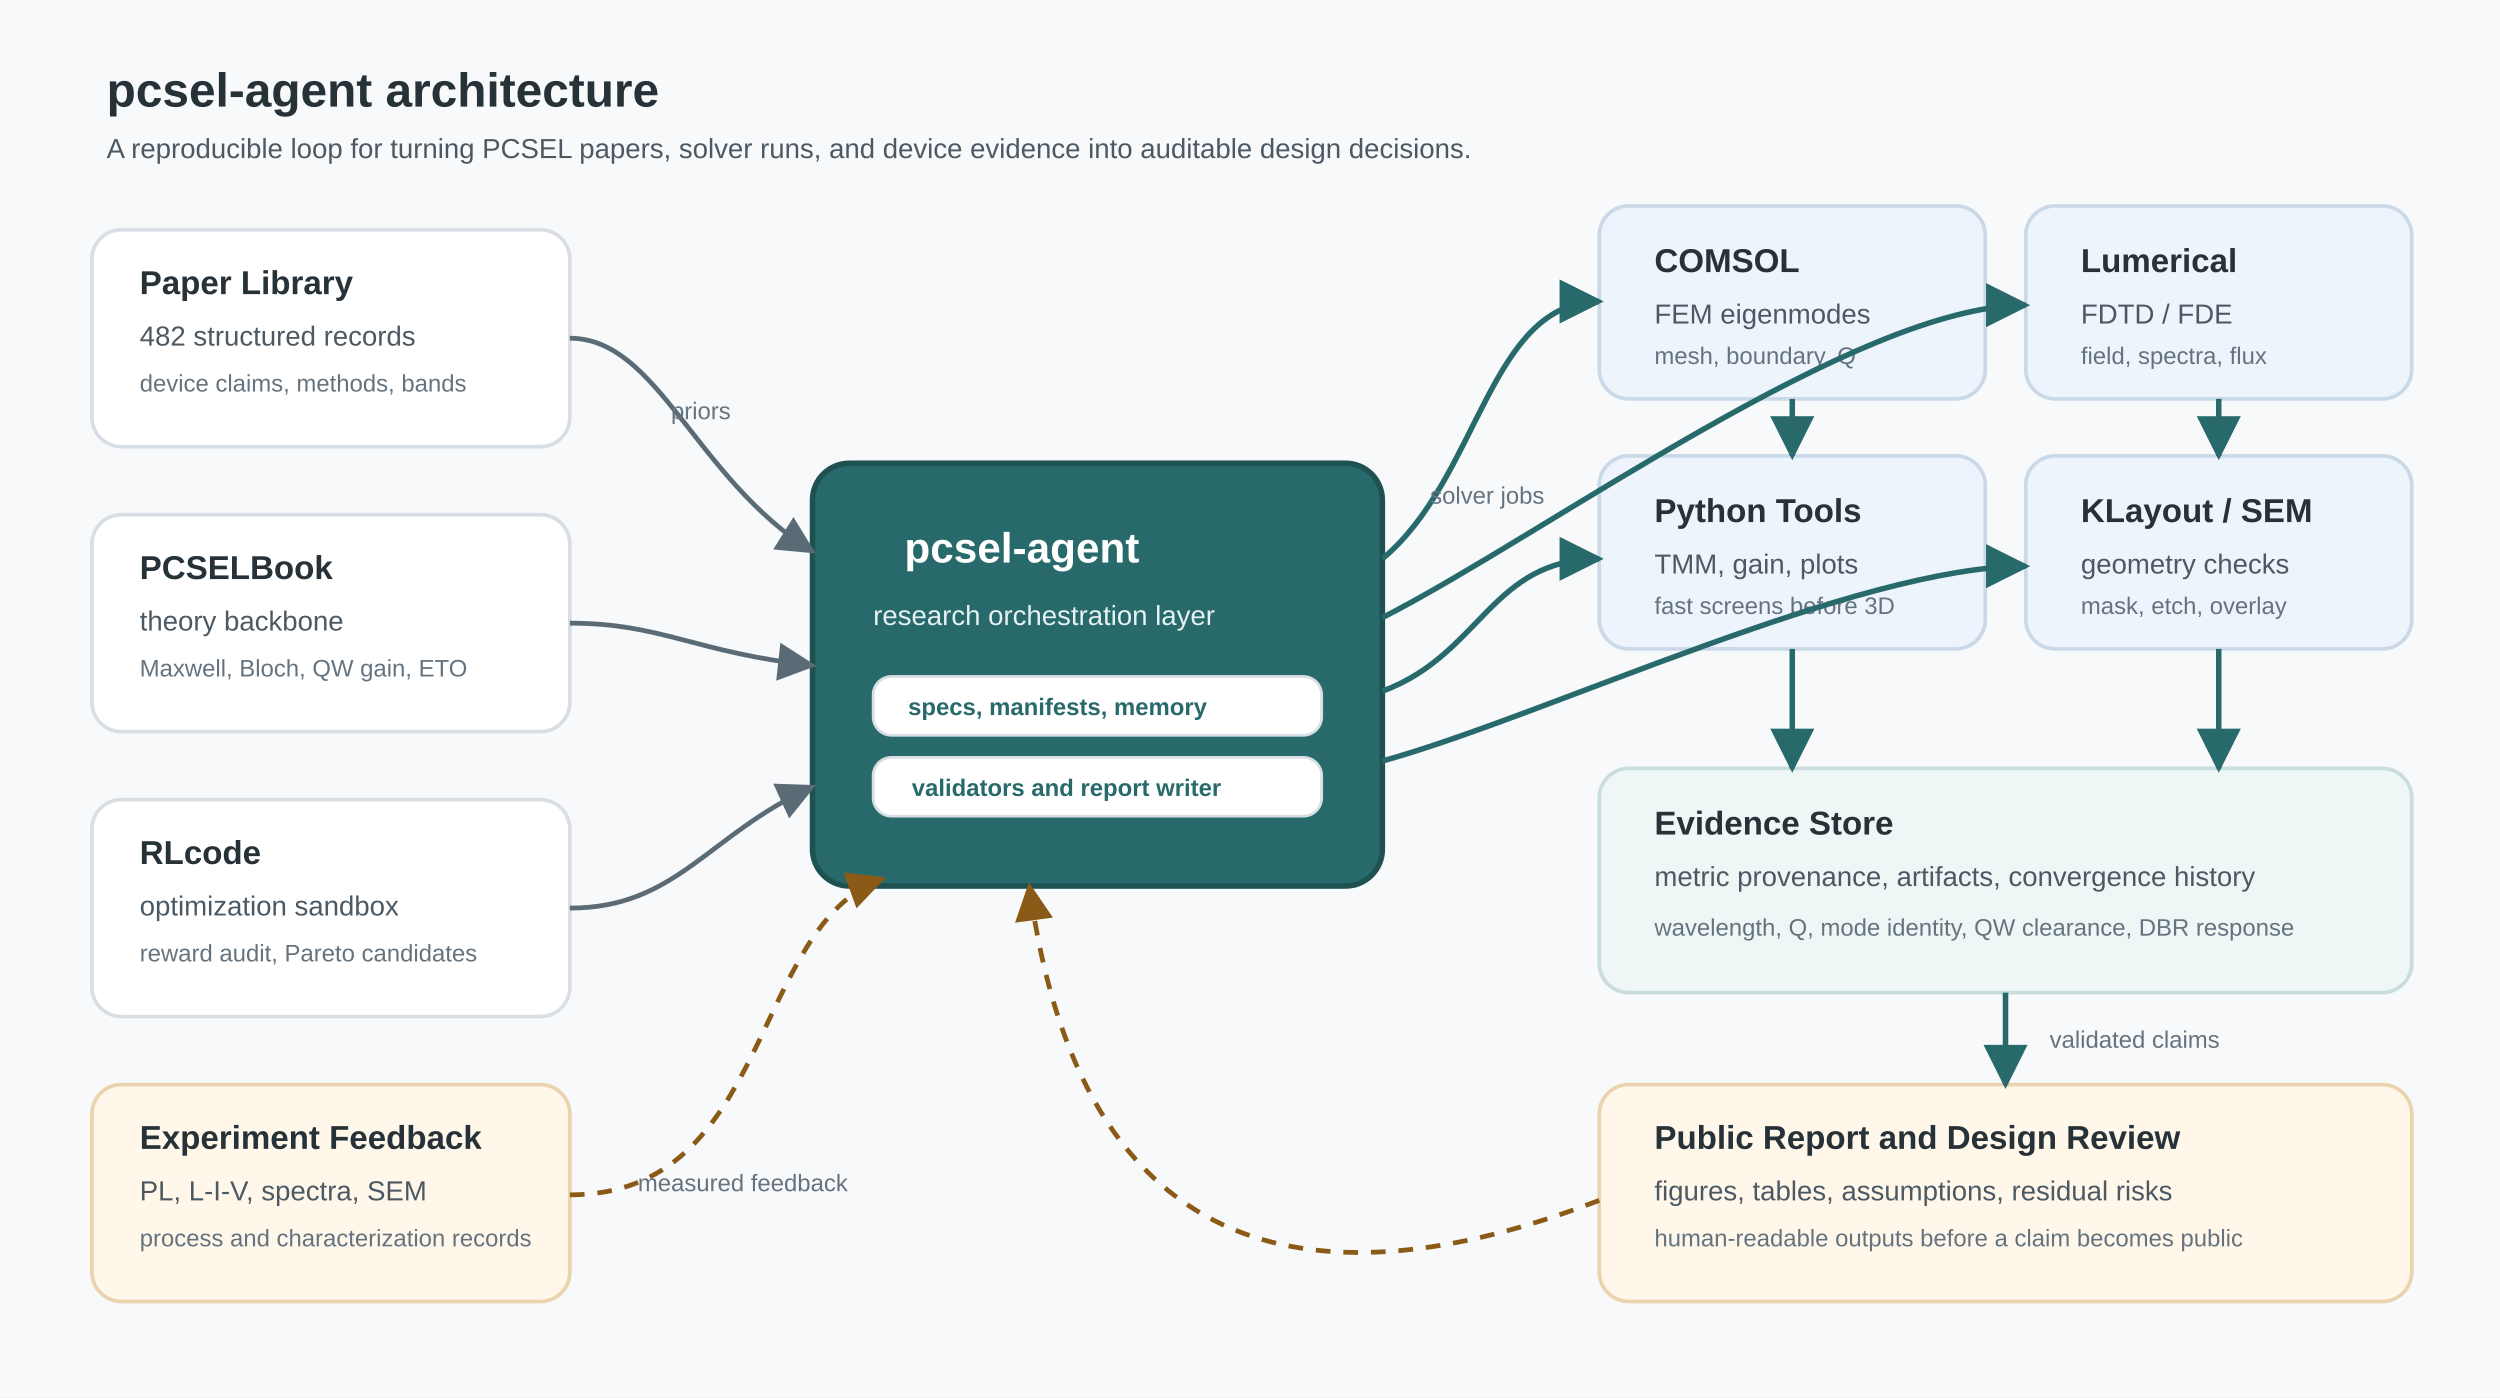
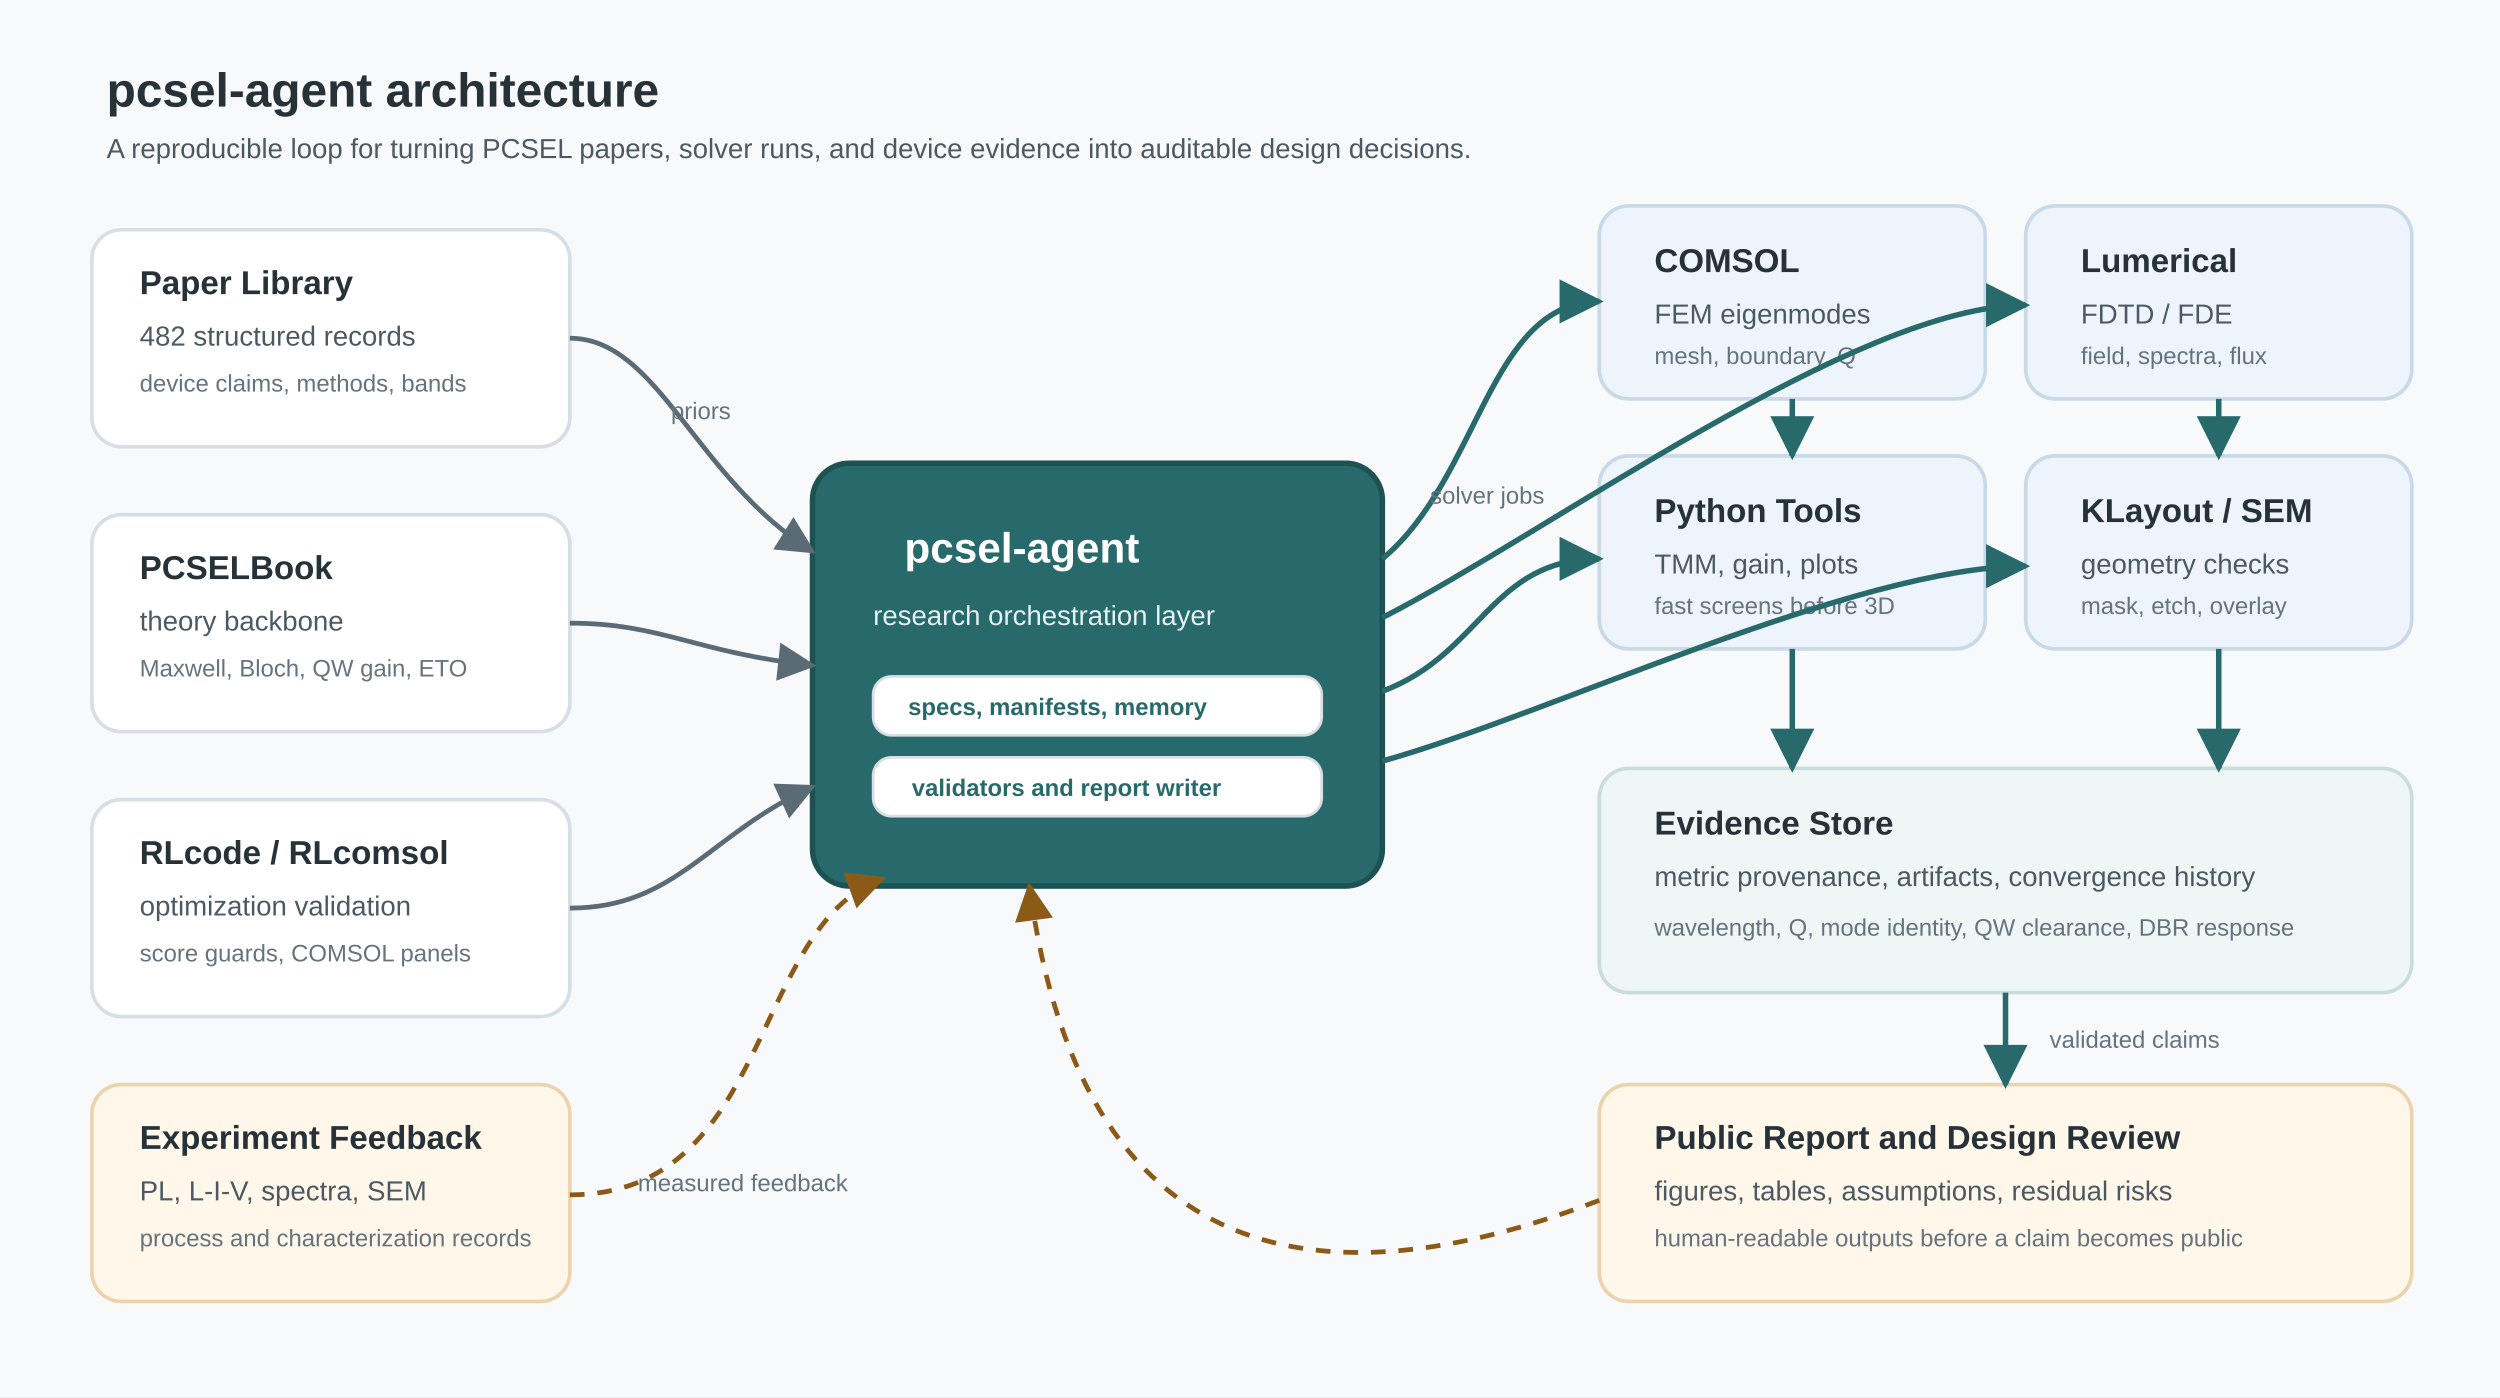
<svg xmlns="http://www.w3.org/2000/svg" viewBox="0 0 1360 760" role="img" aria-labelledby="title desc">
  <defs>
    <style>
      .bg { fill: #f7f9fb; }
      .panel { fill: #ffffff; stroke: #d8dee4; stroke-width: 2; rx: 16; }
      .panelSoft { fill: #eef6f6; stroke: #c9dddc; stroke-width: 2; rx: 16; }
      .panelWarm { fill: #fff7ea; stroke: #ead3ad; stroke-width: 2; rx: 16; }
      .panelBlue { fill: #edf4fb; stroke: #c9d9e7; stroke-width: 2; rx: 16; }
      .hub { fill: #286a6b; stroke: #1d5152; stroke-width: 3; rx: 20; }
      .title { fill: #263238; font: 700 26px Arial, sans-serif; }
      .label { fill: #263238; font: 700 18px Arial, sans-serif; }
      .small { fill: #4c5963; font: 15px Arial, sans-serif; }
      .tiny { fill: #65737e; font: 13px Arial, sans-serif; }
      .hubText { fill: #ffffff; font: 700 23px Arial, sans-serif; }
      .hubSmall { fill: #e7f2f2; font: 15px Arial, sans-serif; }
      .arrow { fill: none; stroke: #5b6b75; stroke-width: 2.6; marker-end: url(#arrowHead); }
      .arrowAccent { fill: none; stroke: #286a6b; stroke-width: 3; marker-end: url(#arrowHeadAccent); }
      .loop { fill: none; stroke: #8a5a16; stroke-width: 2.6; stroke-dasharray: 8 7; marker-end: url(#arrowHeadWarm); }
      .badge { fill: #ffffff; stroke: #d8dee4; stroke-width: 1.5; rx: 10; }
      .badgeText { fill: #286a6b; font: 700 13px Arial, sans-serif; }
    </style>
    <marker id="arrowHead" viewBox="0 0 10 10" refX="9" refY="5" markerWidth="8" markerHeight="8" orient="auto-start-reverse">
      <path d="M 0 0 L 10 5 L 0 10 z" fill="#5b6b75" />
    </marker>
    <marker id="arrowHeadAccent" viewBox="0 0 10 10" refX="9" refY="5" markerWidth="8" markerHeight="8" orient="auto-start-reverse">
      <path d="M 0 0 L 10 5 L 0 10 z" fill="#286a6b" />
    </marker>
    <marker id="arrowHeadWarm" viewBox="0 0 10 10" refX="9" refY="5" markerWidth="8" markerHeight="8" orient="auto-start-reverse">
      <path d="M 0 0 L 10 5 L 0 10 z" fill="#8a5a16" />
    </marker>
  </defs>
  <rect class="bg" width="1360" height="760" />
  <text class="title" x="58" y="58">pcsel-agent architecture</text>
  <text class="small" x="58" y="86">A reproducible loop for turning PCSEL papers, solver runs, and device evidence into auditable design decisions.</text>
  <rect class="panel" x="50" y="125" width="260" height="118" />
  <text class="label" x="76" y="160">Paper Library</text>
  <text class="small" x="76" y="188">482 structured records</text>
  <text class="tiny" x="76" y="213">device claims, methods, bands</text>
  <rect class="panel" x="50" y="280" width="260" height="118" />
  <text class="label" x="76" y="315">PCSELBook</text>
  <text class="small" x="76" y="343">theory backbone</text>
  <text class="tiny" x="76" y="368">Maxwell, Bloch, QW gain, ETO</text>
  <rect class="panel" x="50" y="435" width="260" height="118" />
-   <text class="label" x="76" y="470">RLcode</text>
-   <text class="small" x="76" y="498">optimization sandbox</text>
-   <text class="tiny" x="76" y="523">reward audit, Pareto candidates</text>
+   <text class="label" x="76" y="470">RLcode / RLcomsol</text>
+   <text class="small" x="76" y="498">optimization validation</text>
+   <text class="tiny" x="76" y="523">score guards, COMSOL panels</text>
  <rect class="panelWarm" x="50" y="590" width="260" height="118" />
  <text class="label" x="76" y="625">Experiment Feedback</text>
  <text class="small" x="76" y="653">PL, L-I-V, spectra, SEM</text>
  <text class="tiny" x="76" y="678">process and characterization records</text>
  <rect class="hub" x="442" y="252" width="310" height="230" />
  <text class="hubText" x="492" y="306">pcsel-agent</text>
  <text class="hubSmall" x="475" y="340">research orchestration layer</text>
  <rect class="badge" x="475" y="368" width="244" height="32" />
  <text class="badgeText" x="494" y="389">specs, manifests, memory</text>
  <rect class="badge" x="475" y="412" width="244" height="32" />
  <text class="badgeText" x="496" y="433">validators and report writer</text>
  <rect class="panelBlue" x="870" y="112" width="210" height="105" />
  <text class="label" x="900" y="148">COMSOL</text>
  <text class="small" x="900" y="176">FEM eigenmodes</text>
  <text class="tiny" x="900" y="198">mesh, boundary, Q</text>
  <rect class="panelBlue" x="1102" y="112" width="210" height="105" />
  <text class="label" x="1132" y="148">Lumerical</text>
  <text class="small" x="1132" y="176">FDTD / FDE</text>
  <text class="tiny" x="1132" y="198">field, spectra, flux</text>
  <rect class="panelBlue" x="870" y="248" width="210" height="105" />
  <text class="label" x="900" y="284">Python Tools</text>
  <text class="small" x="900" y="312">TMM, gain, plots</text>
  <text class="tiny" x="900" y="334">fast screens before 3D</text>
  <rect class="panelBlue" x="1102" y="248" width="210" height="105" />
  <text class="label" x="1132" y="284">KLayout / SEM</text>
  <text class="small" x="1132" y="312">geometry checks</text>
  <text class="tiny" x="1132" y="334">mask, etch, overlay</text>
  <rect class="panelSoft" x="870" y="418" width="442" height="122" />
  <text class="label" x="900" y="454">Evidence Store</text>
  <text class="small" x="900" y="482">metric provenance, artifacts, convergence history</text>
  <text class="tiny" x="900" y="509">wavelength, Q, mode identity, QW clearance, DBR response</text>
  <rect class="panelWarm" x="870" y="590" width="442" height="118" />
  <text class="label" x="900" y="625">Public Report and Design Review</text>
  <text class="small" x="900" y="653">figures, tables, assumptions, residual risks</text>
  <text class="tiny" x="900" y="678">human-readable outputs before a claim becomes public</text>
  <path class="arrow" d="M310 184 C358 184, 378 260, 442 300" />
  <path class="arrow" d="M310 339 C360 339, 378 355, 442 362" />
  <path class="arrow" d="M310 494 C368 494, 385 454, 442 428" />
  <path class="loop" d="M310 650 C420 650, 408 504, 480 478" />
  <path class="arrowAccent" d="M752 304 C805 260, 810 164, 870 164" />
  <path class="arrowAccent" d="M752 336 C842 290, 1010 166, 1102 166" />
  <path class="arrowAccent" d="M752 376 C806 356, 811 304, 870 304" />
  <path class="arrowAccent" d="M752 414 C842 389, 1010 308, 1102 308" />
  <path class="arrowAccent" d="M975 217 L975 248" />
  <path class="arrowAccent" d="M1207 217 L1207 248" />
  <path class="arrowAccent" d="M975 353 L975 418" />
  <path class="arrowAccent" d="M1207 353 L1207 418" />
  <path class="arrowAccent" d="M1091 540 L1091 590" />
  <path class="loop" d="M870 653 C735 705, 590 705, 560 482" />
  <text class="tiny" x="365" y="228">priors</text>
  <text class="tiny" x="347" y="648">measured feedback</text>
  <text class="tiny" x="778" y="274">solver jobs</text>
  <text class="tiny" x="1115" y="570">validated claims</text>
</svg>
